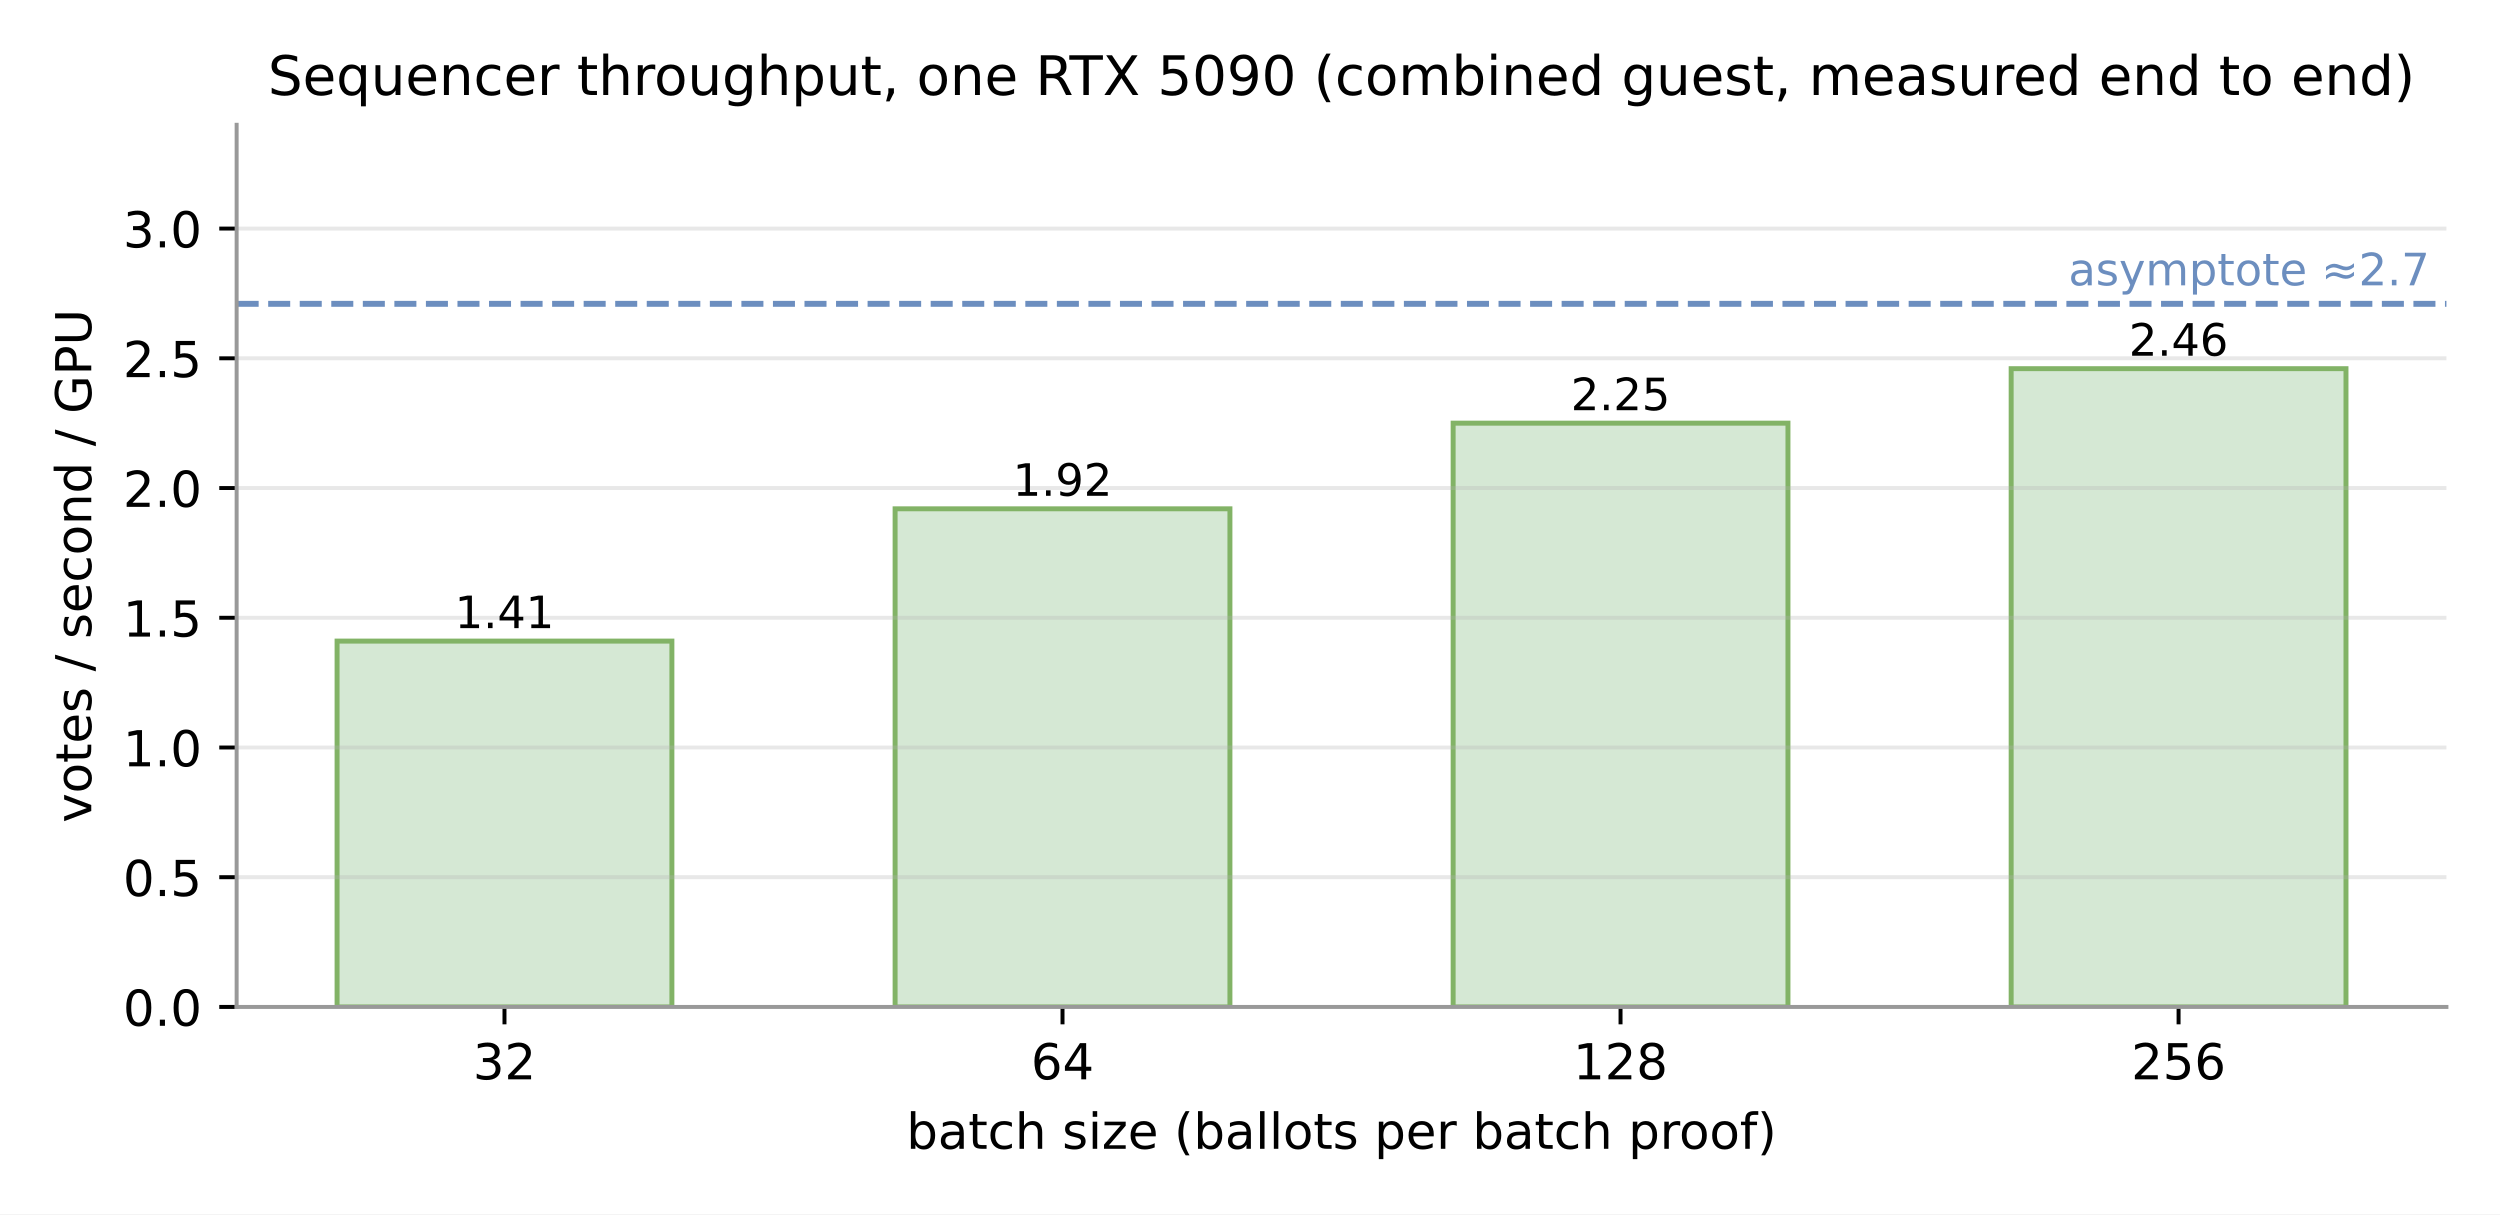
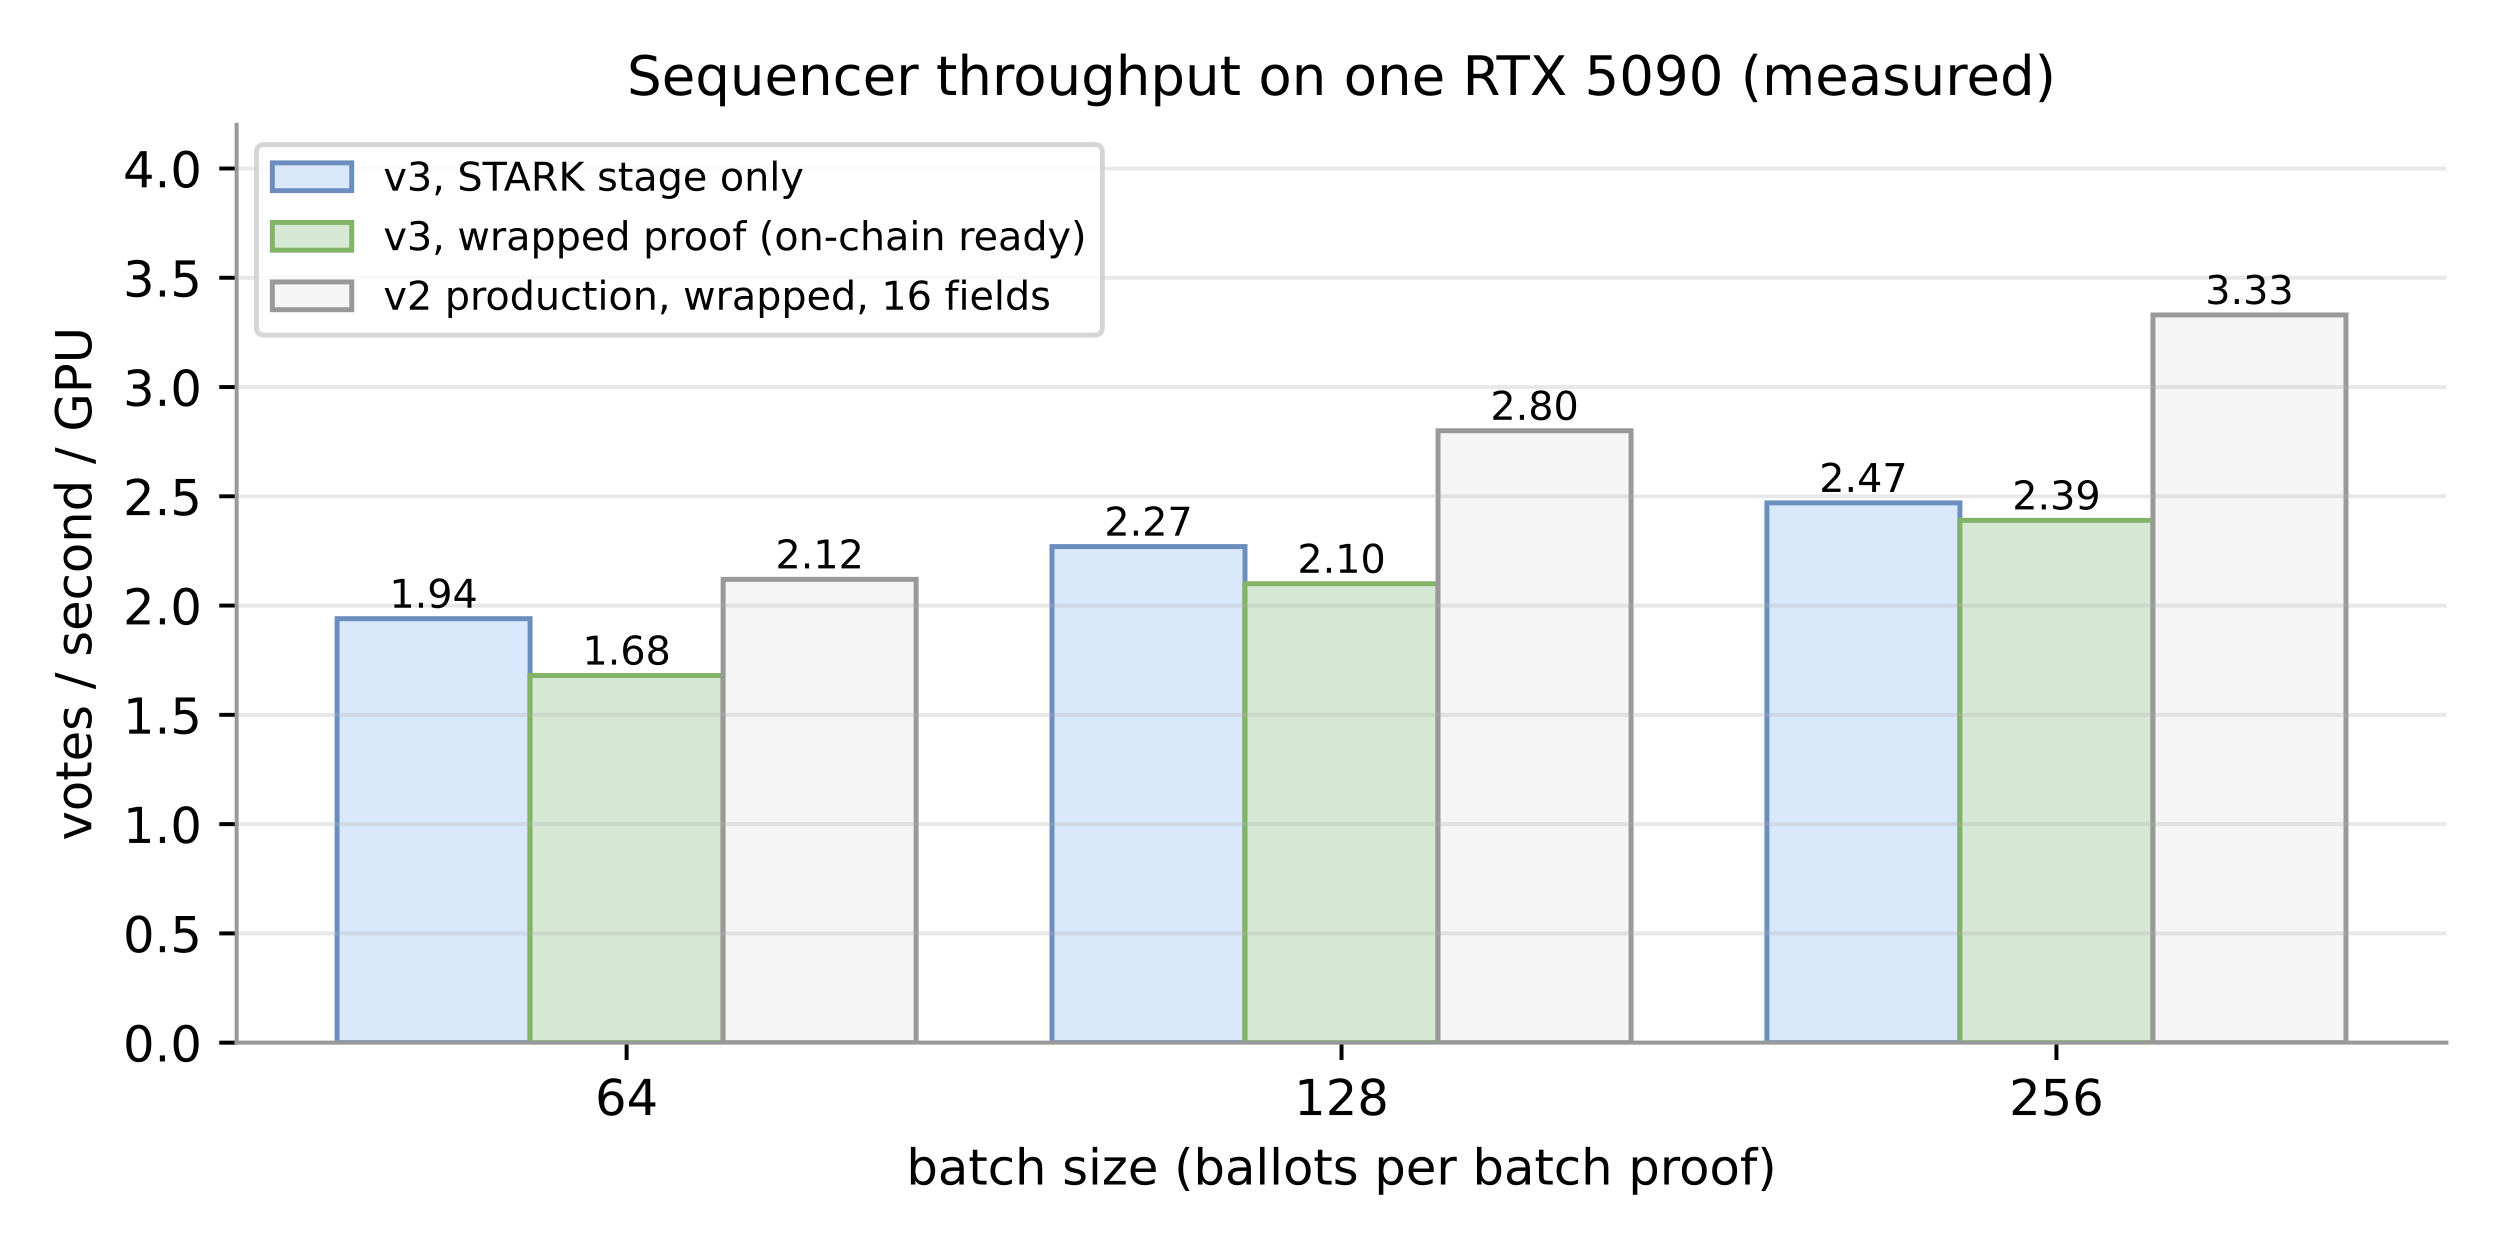
- <svg xmlns="http://www.w3.org/2000/svg" xmlns:xlink="http://www.w3.org/1999/xlink" width="504pt" height="244.8pt" viewBox="0 0 504 244.8" version="1.1">
+ <svg xmlns="http://www.w3.org/2000/svg" xmlns:xlink="http://www.w3.org/1999/xlink" width="504pt" height="252pt" viewBox="0 0 504 252" version="1.1">
  <defs>
    <style type="text/css">*{stroke-linejoin: round; stroke-linecap: butt}</style>
  </defs>
  <g id="figure_1">
    <g id="patch_1">
-       <path d="M 0 244.8  L 504 244.8  L 504 0  L 0 0  z " style="fill: #ffffff" />
+       <path d="M 0 252  L 504 252  L 504 0  L 0 0  z " style="fill: #ffffff" />
    </g>
    <g id="axes_1">
      <g id="patch_2">
-         <path d="M 47.704 202.999  L 493.2 202.999  L 493.2 25.158  L 47.704 25.158  z " style="fill: #ffffff" />
+         <path d="M 47.704 210.199  L 493.2 210.199  L 493.2 25.158  L 47.704 25.158  z " style="fill: #ffffff" />
      </g>
      <g id="patch_3">
-         <path d="M 67.954 202.999  L 135.453 202.999  L 135.453 129.248  L 67.954 129.248  z " clip-path="url(#p80e83d5422)" style="fill: #d5e8d4; stroke: #82b366; stroke-linejoin: miter" />
+         <path d="M 67.954 210.199  L 106.868 210.199  L 106.868 124.728  L 67.954 124.728  z " clip-path="url(#pb1ea02fc3a)" style="fill: #dae8fc; stroke: #6c8ebf; stroke-linejoin: miter" />
      </g>
      <g id="patch_4">
-         <path d="M 180.453 202.999  L 247.952 202.999  L 247.952 102.571  L 180.453 102.571  z " clip-path="url(#p80e83d5422)" style="fill: #d5e8d4; stroke: #82b366; stroke-linejoin: miter" />
+         <path d="M 212.081 210.199  L 250.995 210.199  L 250.995 110.189  L 212.081 110.189  z " clip-path="url(#pb1ea02fc3a)" style="fill: #dae8fc; stroke: #6c8ebf; stroke-linejoin: miter" />
      </g>
      <g id="patch_5">
-         <path d="M 292.952 202.999  L 360.451 202.999  L 360.451 85.31  L 292.952 85.31  z " clip-path="url(#p80e83d5422)" style="fill: #d5e8d4; stroke: #82b366; stroke-linejoin: miter" />
+         <path d="M 356.207 210.199  L 395.122 210.199  L 395.122 101.378  L 356.207 101.378  z " clip-path="url(#pb1ea02fc3a)" style="fill: #dae8fc; stroke: #6c8ebf; stroke-linejoin: miter" />
      </g>
      <g id="patch_6">
-         <path d="M 405.451 202.999  L 472.95 202.999  L 472.95 74.326  L 405.451 74.326  z " clip-path="url(#p80e83d5422)" style="fill: #d5e8d4; stroke: #82b366; stroke-linejoin: miter" />
+         <path d="M 106.868 210.199  L 145.782 210.199  L 145.782 136.183  L 106.868 136.183  z " clip-path="url(#pb1ea02fc3a)" style="fill: #d5e8d4; stroke: #82b366; stroke-linejoin: miter" />
+       </g>
+       <g id="patch_7">
+         <path d="M 250.995 210.199  L 289.909 210.199  L 289.909 117.679  L 250.995 117.679  z " clip-path="url(#pb1ea02fc3a)" style="fill: #d5e8d4; stroke: #82b366; stroke-linejoin: miter" />
+       </g>
+       <g id="patch_8">
+         <path d="M 395.122 210.199  L 434.036 210.199  L 434.036 104.902  L 395.122 104.902  z " clip-path="url(#pb1ea02fc3a)" style="fill: #d5e8d4; stroke: #82b366; stroke-linejoin: miter" />
+       </g>
+       <g id="patch_9">
+         <path d="M 145.782 210.199  L 184.696 210.199  L 184.696 116.798  L 145.782 116.798  z " clip-path="url(#pb1ea02fc3a)" style="fill: #f5f5f5; stroke: #999999; stroke-linejoin: miter" />
+       </g>
+       <g id="patch_10">
+         <path d="M 289.909 210.199  L 328.823 210.199  L 328.823 86.839  L 289.909 86.839  z " clip-path="url(#pb1ea02fc3a)" style="fill: #f5f5f5; stroke: #999999; stroke-linejoin: miter" />
+       </g>
+       <g id="patch_11">
+         <path d="M 434.036 210.199  L 472.95 210.199  L 472.95 63.488  L 434.036 63.488  z " clip-path="url(#pb1ea02fc3a)" style="fill: #f5f5f5; stroke: #999999; stroke-linejoin: miter" />
      </g>
      <g id="matplotlib.axis_1">
        <g id="xtick_1">
          <g id="line2d_1">
            <defs>
-               <path id="m802c03f399" d="M 0 0  L 0 3.5  " style="stroke: #000000; stroke-width: 0.8" />
+               <path id="m7f2e9f1f0c" d="M 0 0  L 0 3.5  " style="stroke: #000000; stroke-width: 0.8" />
            </defs>
            <g>
-               <use xlink:href="#m802c03f399" x="101.703" y="202.999" style="stroke: #000000; stroke-width: 0.8" />
+               <use xlink:href="#m7f2e9f1f0c" x="126.325" y="210.199" style="stroke: #000000; stroke-width: 0.8" />
            </g>
          </g>
          <g id="text_1">
-             <text style="font-size: 10px; font-family: 'DejaVu Sans', 'Bitstream Vera Sans', 'Computer Modern Sans Serif', 'Lucida Grande', 'Verdana', 'Geneva', 'Lucid', 'Arial', 'Helvetica', 'Avant Garde', sans-serif; text-anchor: middle" x="101.703" y="217.597" transform="rotate(-0 101.7034 217.5969)">32</text>
+             <text style="font-size: 10px; font-family: 'DejaVu Sans', 'Bitstream Vera Sans', 'Computer Modern Sans Serif', 'Lucida Grande', 'Verdana', 'Geneva', 'Lucid', 'Arial', 'Helvetica', 'Avant Garde', sans-serif; text-anchor: middle" x="126.325" y="224.797" transform="rotate(-0 126.3251 224.7969)">64</text>
          </g>
        </g>
        <g id="xtick_2">
          <g id="line2d_2">
            <g>
-               <use xlink:href="#m802c03f399" x="214.202" y="202.999" style="stroke: #000000; stroke-width: 0.8" />
+               <use xlink:href="#m7f2e9f1f0c" x="270.452" y="210.199" style="stroke: #000000; stroke-width: 0.8" />
            </g>
          </g>
          <g id="text_2">
-             <text style="font-size: 10px; font-family: 'DejaVu Sans', 'Bitstream Vera Sans', 'Computer Modern Sans Serif', 'Lucida Grande', 'Verdana', 'Geneva', 'Lucid', 'Arial', 'Helvetica', 'Avant Garde', sans-serif; text-anchor: middle" x="214.202" y="217.597" transform="rotate(-0 214.2024 217.5969)">64</text>
+             <text style="font-size: 10px; font-family: 'DejaVu Sans', 'Bitstream Vera Sans', 'Computer Modern Sans Serif', 'Lucida Grande', 'Verdana', 'Geneva', 'Lucid', 'Arial', 'Helvetica', 'Avant Garde', sans-serif; text-anchor: middle" x="270.452" y="224.797" transform="rotate(-0 270.452 224.7969)">128</text>
          </g>
        </g>
        <g id="xtick_3">
          <g id="line2d_3">
            <g>
-               <use xlink:href="#m802c03f399" x="326.701" y="202.999" style="stroke: #000000; stroke-width: 0.8" />
+               <use xlink:href="#m7f2e9f1f0c" x="414.579" y="210.199" style="stroke: #000000; stroke-width: 0.8" />
            </g>
          </g>
          <g id="text_3">
-             <text style="font-size: 10px; font-family: 'DejaVu Sans', 'Bitstream Vera Sans', 'Computer Modern Sans Serif', 'Lucida Grande', 'Verdana', 'Geneva', 'Lucid', 'Arial', 'Helvetica', 'Avant Garde', sans-serif; text-anchor: middle" x="326.701" y="217.597" transform="rotate(-0 326.7015 217.5969)">128</text>
-           </g>
-         </g>
-         <g id="xtick_4">
-           <g id="line2d_4">
-             <g>
-               <use xlink:href="#m802c03f399" x="439.2" y="202.999" style="stroke: #000000; stroke-width: 0.8" />
-             </g>
-           </g>
-           <g id="text_4">
-             <text style="font-size: 10px; font-family: 'DejaVu Sans', 'Bitstream Vera Sans', 'Computer Modern Sans Serif', 'Lucida Grande', 'Verdana', 'Geneva', 'Lucid', 'Arial', 'Helvetica', 'Avant Garde', sans-serif; text-anchor: middle" x="439.2" y="217.597" transform="rotate(-0 439.2005 217.5969)">256</text>
-           </g>
-         </g>
-         <g id="text_5">
-           <text style="font-size: 10px; font-family: 'DejaVu Sans', 'Bitstream Vera Sans', 'Computer Modern Sans Serif', 'Lucida Grande', 'Verdana', 'Geneva', 'Lucid', 'Arial', 'Helvetica', 'Avant Garde', sans-serif; text-anchor: middle" x="270.452" y="231.598" transform="rotate(-0 270.452 231.5977)">batch size (ballots per batch proof)</text>
+             <text style="font-size: 10px; font-family: 'DejaVu Sans', 'Bitstream Vera Sans', 'Computer Modern Sans Serif', 'Lucida Grande', 'Verdana', 'Geneva', 'Lucid', 'Arial', 'Helvetica', 'Avant Garde', sans-serif; text-anchor: middle" x="414.579" y="224.797" transform="rotate(-0 414.5788 224.7969)">256</text>
+           </g>
+         </g>
+         <g id="text_4">
+           <text style="font-size: 10px; font-family: 'DejaVu Sans', 'Bitstream Vera Sans', 'Computer Modern Sans Serif', 'Lucida Grande', 'Verdana', 'Geneva', 'Lucid', 'Arial', 'Helvetica', 'Avant Garde', sans-serif; text-anchor: middle" x="270.452" y="238.798" transform="rotate(-0 270.452 238.7977)">batch size (ballots per batch proof)</text>
        </g>
      </g>
      <g id="matplotlib.axis_2">
        <g id="ytick_1">
+           <g id="line2d_4">
+             <path d="M 47.704 210.199  L 493.2 210.199  " clip-path="url(#pb1ea02fc3a)" style="fill: none; stroke: #b0b0b0; stroke-opacity: 0.3; stroke-width: 0.8; stroke-linecap: square" />
+           </g>
          <g id="line2d_5">
-             <path d="M 47.704 202.999  L 493.2 202.999  " clip-path="url(#p80e83d5422)" style="fill: none; stroke: #b0b0b0; stroke-opacity: 0.3; stroke-width: 0.8; stroke-linecap: square" />
-           </g>
+             <defs>
+               <path id="m3d9f6621e3" d="M 0 0  L -3.5 0  " style="stroke: #000000; stroke-width: 0.8" />
+             </defs>
+             <g>
+               <use xlink:href="#m3d9f6621e3" x="47.704" y="210.199" style="stroke: #000000; stroke-width: 0.8" />
+             </g>
+           </g>
+           <g id="text_5">
+             <text style="font-size: 10px; font-family: 'DejaVu Sans', 'Bitstream Vera Sans', 'Computer Modern Sans Serif', 'Lucida Grande', 'Verdana', 'Geneva', 'Lucid', 'Arial', 'Helvetica', 'Avant Garde', sans-serif; text-anchor: end" x="40.704" y="213.998" transform="rotate(-0 40.70391 213.998)">0.0</text>
+           </g>
+         </g>
+         <g id="ytick_2">
          <g id="line2d_6">
-             <defs>
-               <path id="mc0b892be3b" d="M 0 0  L -3.5 0  " style="stroke: #000000; stroke-width: 0.8" />
-             </defs>
-             <g>
-               <use xlink:href="#mc0b892be3b" x="47.704" y="202.999" style="stroke: #000000; stroke-width: 0.8" />
+             <path d="M 47.704 188.171  L 493.2 188.171  " clip-path="url(#pb1ea02fc3a)" style="fill: none; stroke: #b0b0b0; stroke-opacity: 0.3; stroke-width: 0.8; stroke-linecap: square" />
+           </g>
+           <g id="line2d_7">
+             <g>
+               <use xlink:href="#m3d9f6621e3" x="47.704" y="188.171" style="stroke: #000000; stroke-width: 0.8" />
            </g>
          </g>
          <g id="text_6">
-             <text style="font-size: 10px; font-family: 'DejaVu Sans', 'Bitstream Vera Sans', 'Computer Modern Sans Serif', 'Lucida Grande', 'Verdana', 'Geneva', 'Lucid', 'Arial', 'Helvetica', 'Avant Garde', sans-serif; text-anchor: end" x="40.704" y="206.798" transform="rotate(-0 40.70391 206.798)">0.0</text>
-           </g>
-         </g>
-         <g id="ytick_2">
-           <g id="line2d_7">
-             <path d="M 47.704 176.846  L 493.2 176.846  " clip-path="url(#p80e83d5422)" style="fill: none; stroke: #b0b0b0; stroke-opacity: 0.3; stroke-width: 0.8; stroke-linecap: square" />
-           </g>
+             <text style="font-size: 10px; font-family: 'DejaVu Sans', 'Bitstream Vera Sans', 'Computer Modern Sans Serif', 'Lucida Grande', 'Verdana', 'Geneva', 'Lucid', 'Arial', 'Helvetica', 'Avant Garde', sans-serif; text-anchor: end" x="40.704" y="191.969" transform="rotate(-0 40.70391 191.9694)">0.5</text>
+           </g>
+         </g>
+         <g id="ytick_3">
          <g id="line2d_8">
-             <g>
-               <use xlink:href="#mc0b892be3b" x="47.704" y="176.846" style="stroke: #000000; stroke-width: 0.8" />
+             <path d="M 47.704 166.142  L 493.2 166.142  " clip-path="url(#pb1ea02fc3a)" style="fill: none; stroke: #b0b0b0; stroke-opacity: 0.3; stroke-width: 0.8; stroke-linecap: square" />
+           </g>
+           <g id="line2d_9">
+             <g>
+               <use xlink:href="#m3d9f6621e3" x="47.704" y="166.142" style="stroke: #000000; stroke-width: 0.8" />
            </g>
          </g>
          <g id="text_7">
-             <text style="font-size: 10px; font-family: 'DejaVu Sans', 'Bitstream Vera Sans', 'Computer Modern Sans Serif', 'Lucida Grande', 'Verdana', 'Geneva', 'Lucid', 'Arial', 'Helvetica', 'Avant Garde', sans-serif; text-anchor: end" x="40.704" y="180.645" transform="rotate(-0 40.70391 180.645)">0.5</text>
-           </g>
-         </g>
-         <g id="ytick_3">
-           <g id="line2d_9">
-             <path d="M 47.704 150.693  L 493.2 150.693  " clip-path="url(#p80e83d5422)" style="fill: none; stroke: #b0b0b0; stroke-opacity: 0.3; stroke-width: 0.8; stroke-linecap: square" />
-           </g>
+             <text style="font-size: 10px; font-family: 'DejaVu Sans', 'Bitstream Vera Sans', 'Computer Modern Sans Serif', 'Lucida Grande', 'Verdana', 'Geneva', 'Lucid', 'Arial', 'Helvetica', 'Avant Garde', sans-serif; text-anchor: end" x="40.704" y="169.941" transform="rotate(-0 40.70391 169.9407)">1.0</text>
+           </g>
+         </g>
+         <g id="ytick_4">
          <g id="line2d_10">
-             <g>
-               <use xlink:href="#mc0b892be3b" x="47.704" y="150.693" style="stroke: #000000; stroke-width: 0.8" />
+             <path d="M 47.704 144.113  L 493.2 144.113  " clip-path="url(#pb1ea02fc3a)" style="fill: none; stroke: #b0b0b0; stroke-opacity: 0.3; stroke-width: 0.8; stroke-linecap: square" />
+           </g>
+           <g id="line2d_11">
+             <g>
+               <use xlink:href="#m3d9f6621e3" x="47.704" y="144.113" style="stroke: #000000; stroke-width: 0.8" />
            </g>
          </g>
          <g id="text_8">
-             <text style="font-size: 10px; font-family: 'DejaVu Sans', 'Bitstream Vera Sans', 'Computer Modern Sans Serif', 'Lucida Grande', 'Verdana', 'Geneva', 'Lucid', 'Arial', 'Helvetica', 'Avant Garde', sans-serif; text-anchor: end" x="40.704" y="154.492" transform="rotate(-0 40.70391 154.4919)">1.0</text>
-           </g>
-         </g>
-         <g id="ytick_4">
-           <g id="line2d_11">
-             <path d="M 47.704 124.54  L 493.2 124.54  " clip-path="url(#p80e83d5422)" style="fill: none; stroke: #b0b0b0; stroke-opacity: 0.3; stroke-width: 0.8; stroke-linecap: square" />
-           </g>
+             <text style="font-size: 10px; font-family: 'DejaVu Sans', 'Bitstream Vera Sans', 'Computer Modern Sans Serif', 'Lucida Grande', 'Verdana', 'Geneva', 'Lucid', 'Arial', 'Helvetica', 'Avant Garde', sans-serif; text-anchor: end" x="40.704" y="147.912" transform="rotate(-0 40.70391 147.912)">1.5</text>
+           </g>
+         </g>
+         <g id="ytick_5">
          <g id="line2d_12">
-             <g>
-               <use xlink:href="#mc0b892be3b" x="47.704" y="124.54" style="stroke: #000000; stroke-width: 0.8" />
+             <path d="M 47.704 122.084  L 493.2 122.084  " clip-path="url(#pb1ea02fc3a)" style="fill: none; stroke: #b0b0b0; stroke-opacity: 0.3; stroke-width: 0.8; stroke-linecap: square" />
+           </g>
+           <g id="line2d_13">
+             <g>
+               <use xlink:href="#m3d9f6621e3" x="47.704" y="122.084" style="stroke: #000000; stroke-width: 0.8" />
            </g>
          </g>
          <g id="text_9">
-             <text style="font-size: 10px; font-family: 'DejaVu Sans', 'Bitstream Vera Sans', 'Computer Modern Sans Serif', 'Lucida Grande', 'Verdana', 'Geneva', 'Lucid', 'Arial', 'Helvetica', 'Avant Garde', sans-serif; text-anchor: end" x="40.704" y="128.339" transform="rotate(-0 40.70391 128.3388)">1.5</text>
-           </g>
-         </g>
-         <g id="ytick_5">
-           <g id="line2d_13">
-             <path d="M 47.704 98.387  L 493.2 98.387  " clip-path="url(#p80e83d5422)" style="fill: none; stroke: #b0b0b0; stroke-opacity: 0.3; stroke-width: 0.8; stroke-linecap: square" />
-           </g>
+             <text style="font-size: 10px; font-family: 'DejaVu Sans', 'Bitstream Vera Sans', 'Computer Modern Sans Serif', 'Lucida Grande', 'Verdana', 'Geneva', 'Lucid', 'Arial', 'Helvetica', 'Avant Garde', sans-serif; text-anchor: end" x="40.704" y="125.883" transform="rotate(-0 40.70391 125.8833)">2.0</text>
+           </g>
+         </g>
+         <g id="ytick_6">
          <g id="line2d_14">
-             <g>
-               <use xlink:href="#mc0b892be3b" x="47.704" y="98.387" style="stroke: #000000; stroke-width: 0.8" />
+             <path d="M 47.704 100.056  L 493.2 100.056  " clip-path="url(#pb1ea02fc3a)" style="fill: none; stroke: #b0b0b0; stroke-opacity: 0.3; stroke-width: 0.8; stroke-linecap: square" />
+           </g>
+           <g id="line2d_15">
+             <g>
+               <use xlink:href="#m3d9f6621e3" x="47.704" y="100.056" style="stroke: #000000; stroke-width: 0.8" />
            </g>
          </g>
          <g id="text_10">
-             <text style="font-size: 10px; font-family: 'DejaVu Sans', 'Bitstream Vera Sans', 'Computer Modern Sans Serif', 'Lucida Grande', 'Verdana', 'Geneva', 'Lucid', 'Arial', 'Helvetica', 'Avant Garde', sans-serif; text-anchor: end" x="40.704" y="102.186" transform="rotate(-0 40.70391 102.1857)">2.0</text>
-           </g>
-         </g>
-         <g id="ytick_6">
-           <g id="line2d_15">
-             <path d="M 47.704 72.234  L 493.2 72.234  " clip-path="url(#p80e83d5422)" style="fill: none; stroke: #b0b0b0; stroke-opacity: 0.3; stroke-width: 0.8; stroke-linecap: square" />
-           </g>
+             <text style="font-size: 10px; font-family: 'DejaVu Sans', 'Bitstream Vera Sans', 'Computer Modern Sans Serif', 'Lucida Grande', 'Verdana', 'Geneva', 'Lucid', 'Arial', 'Helvetica', 'Avant Garde', sans-serif; text-anchor: end" x="40.704" y="103.855" transform="rotate(-0 40.70391 103.8546)">2.5</text>
+           </g>
+         </g>
+         <g id="ytick_7">
          <g id="line2d_16">
-             <g>
-               <use xlink:href="#mc0b892be3b" x="47.704" y="72.234" style="stroke: #000000; stroke-width: 0.8" />
+             <path d="M 47.704 78.027  L 493.2 78.027  " clip-path="url(#pb1ea02fc3a)" style="fill: none; stroke: #b0b0b0; stroke-opacity: 0.3; stroke-width: 0.8; stroke-linecap: square" />
+           </g>
+           <g id="line2d_17">
+             <g>
+               <use xlink:href="#m3d9f6621e3" x="47.704" y="78.027" style="stroke: #000000; stroke-width: 0.8" />
            </g>
          </g>
          <g id="text_11">
-             <text style="font-size: 10px; font-family: 'DejaVu Sans', 'Bitstream Vera Sans', 'Computer Modern Sans Serif', 'Lucida Grande', 'Verdana', 'Geneva', 'Lucid', 'Arial', 'Helvetica', 'Avant Garde', sans-serif; text-anchor: end" x="40.704" y="76.033" transform="rotate(-0 40.70391 76.03265)">2.5</text>
-           </g>
-         </g>
-         <g id="ytick_7">
-           <g id="line2d_17">
-             <path d="M 47.704 46.081  L 493.2 46.081  " clip-path="url(#p80e83d5422)" style="fill: none; stroke: #b0b0b0; stroke-opacity: 0.3; stroke-width: 0.8; stroke-linecap: square" />
-           </g>
+             <text style="font-size: 10px; font-family: 'DejaVu Sans', 'Bitstream Vera Sans', 'Computer Modern Sans Serif', 'Lucida Grande', 'Verdana', 'Geneva', 'Lucid', 'Arial', 'Helvetica', 'Avant Garde', sans-serif; text-anchor: end" x="40.704" y="81.826" transform="rotate(-0 40.70391 81.82595)">3.0</text>
+           </g>
+         </g>
+         <g id="ytick_8">
          <g id="line2d_18">
-             <g>
-               <use xlink:href="#mc0b892be3b" x="47.704" y="46.081" style="stroke: #000000; stroke-width: 0.8" />
+             <path d="M 47.704 55.998  L 493.2 55.998  " clip-path="url(#pb1ea02fc3a)" style="fill: none; stroke: #b0b0b0; stroke-opacity: 0.3; stroke-width: 0.8; stroke-linecap: square" />
+           </g>
+           <g id="line2d_19">
+             <g>
+               <use xlink:href="#m3d9f6621e3" x="47.704" y="55.998" style="stroke: #000000; stroke-width: 0.8" />
            </g>
          </g>
          <g id="text_12">
-             <text style="font-size: 10px; font-family: 'DejaVu Sans', 'Bitstream Vera Sans', 'Computer Modern Sans Serif', 'Lucida Grande', 'Verdana', 'Geneva', 'Lucid', 'Arial', 'Helvetica', 'Avant Garde', sans-serif; text-anchor: end" x="40.704" y="49.88" transform="rotate(-0 40.70391 49.87957)">3.0</text>
-           </g>
-         </g>
-         <g id="text_13">
-           <text style="font-size: 10px; font-family: 'DejaVu Sans', 'Bitstream Vera Sans', 'Computer Modern Sans Serif', 'Lucida Grande', 'Verdana', 'Geneva', 'Lucid', 'Arial', 'Helvetica', 'Avant Garde', sans-serif; text-anchor: middle" x="18.398" y="114.079" transform="rotate(-90 18.39844 114.0787)">votes / second / GPU</text>
-         </g>
-       </g>
-       <g id="line2d_19">
-         <path d="M 47.704 61.25  L 493.2 61.25  " clip-path="url(#p80e83d5422)" style="fill: none; stroke-dasharray: 4.44,1.92; stroke-dashoffset: 0; stroke: #6c8ebf; stroke-width: 1.2" />
-       </g>
-       <g id="patch_7">
-         <path d="M 47.704 202.999  L 47.704 25.158  " style="fill: none; stroke: #999999; stroke-width: 0.8; stroke-linejoin: miter; stroke-linecap: square" />
-       </g>
-       <g id="patch_8">
-         <path d="M 47.704 202.999  L 493.2 202.999  " style="fill: none; stroke: #999999; stroke-width: 0.8; stroke-linejoin: miter; stroke-linecap: square" />
-       </g>
-       <g id="text_14">
-         <text style="font-size: 9px; font-family: 'DejaVu Sans', 'Bitstream Vera Sans', 'Computer Modern Sans Serif', 'Lucida Grande', 'Verdana', 'Geneva', 'Lucid', 'Arial', 'Helvetica', 'Avant Garde', sans-serif; text-anchor: end; fill: #6c8ebf" x="489.825" y="57.518" transform="rotate(-0 489.825 57.51824)">asymptote ≈2.7</text>
+             <text style="font-size: 10px; font-family: 'DejaVu Sans', 'Bitstream Vera Sans', 'Computer Modern Sans Serif', 'Lucida Grande', 'Verdana', 'Geneva', 'Lucid', 'Arial', 'Helvetica', 'Avant Garde', sans-serif; text-anchor: end" x="40.704" y="59.797" transform="rotate(-0 40.70391 59.79727)">3.5</text>
+           </g>
+         </g>
+         <g id="ytick_9">
+           <g id="line2d_20">
+             <path d="M 47.704 33.97  L 493.2 33.97  " clip-path="url(#pb1ea02fc3a)" style="fill: none; stroke: #b0b0b0; stroke-opacity: 0.3; stroke-width: 0.8; stroke-linecap: square" />
+           </g>
+           <g id="line2d_21">
+             <g>
+               <use xlink:href="#m3d9f6621e3" x="47.704" y="33.97" style="stroke: #000000; stroke-width: 0.8" />
+             </g>
+           </g>
+           <g id="text_13">
+             <text style="font-size: 10px; font-family: 'DejaVu Sans', 'Bitstream Vera Sans', 'Computer Modern Sans Serif', 'Lucida Grande', 'Verdana', 'Geneva', 'Lucid', 'Arial', 'Helvetica', 'Avant Garde', sans-serif; text-anchor: end" x="40.704" y="37.769" transform="rotate(-0 40.70391 37.76858)">4.0</text>
+           </g>
+         </g>
+         <g id="text_14">
+           <text style="font-size: 10px; font-family: 'DejaVu Sans', 'Bitstream Vera Sans', 'Computer Modern Sans Serif', 'Lucida Grande', 'Verdana', 'Geneva', 'Lucid', 'Arial', 'Helvetica', 'Avant Garde', sans-serif; text-anchor: middle" x="18.398" y="117.679" transform="rotate(-90 18.39844 117.6787)">votes / second / GPU</text>
+         </g>
+       </g>
+       <g id="patch_12">
+         <path d="M 47.704 210.199  L 47.704 25.158  " style="fill: none; stroke: #999999; stroke-width: 0.8; stroke-linejoin: miter; stroke-linecap: square" />
+       </g>
+       <g id="patch_13">
+         <path d="M 47.704 210.199  L 493.2 210.199  " style="fill: none; stroke: #999999; stroke-width: 0.8; stroke-linejoin: miter; stroke-linecap: square" />
      </g>
      <g id="text_15">
-         <text style="font-size: 9px; font-family: 'DejaVu Sans', 'Bitstream Vera Sans', 'Computer Modern Sans Serif', 'Lucida Grande', 'Verdana', 'Geneva', 'Lucid', 'Arial', 'Helvetica', 'Avant Garde', sans-serif; text-anchor: middle" x="101.703" y="126.632" transform="rotate(-0 101.7034 126.6322)">1.41</text>
+         <text style="font-size: 8px; font-family: 'DejaVu Sans', 'Bitstream Vera Sans', 'Computer Modern Sans Serif', 'Lucida Grande', 'Verdana', 'Geneva', 'Lucid', 'Arial', 'Helvetica', 'Avant Garde', sans-serif; text-anchor: middle" x="87.411" y="122.525" transform="rotate(-0 87.41085 122.5251)">1.94</text>
      </g>
      <g id="text_16">
-         <text style="font-size: 9px; font-family: 'DejaVu Sans', 'Bitstream Vera Sans', 'Computer Modern Sans Serif', 'Lucida Grande', 'Verdana', 'Geneva', 'Lucid', 'Arial', 'Helvetica', 'Avant Garde', sans-serif; text-anchor: middle" x="214.202" y="99.956" transform="rotate(-0 214.2024 99.95609)">1.92</text>
+         <text style="font-size: 8px; font-family: 'DejaVu Sans', 'Bitstream Vera Sans', 'Computer Modern Sans Serif', 'Lucida Grande', 'Verdana', 'Geneva', 'Lucid', 'Arial', 'Helvetica', 'Avant Garde', sans-serif; text-anchor: middle" x="231.538" y="107.986" transform="rotate(-0 231.5377 107.9861)">2.27</text>
      </g>
      <g id="text_17">
-         <text style="font-size: 9px; font-family: 'DejaVu Sans', 'Bitstream Vera Sans', 'Computer Modern Sans Serif', 'Lucida Grande', 'Verdana', 'Geneva', 'Lucid', 'Arial', 'Helvetica', 'Avant Garde', sans-serif; text-anchor: middle" x="326.701" y="82.695" transform="rotate(-0 326.7015 82.69505)">2.25</text>
+         <text style="font-size: 8px; font-family: 'DejaVu Sans', 'Bitstream Vera Sans', 'Computer Modern Sans Serif', 'Lucida Grande', 'Verdana', 'Geneva', 'Lucid', 'Arial', 'Helvetica', 'Avant Garde', sans-serif; text-anchor: middle" x="375.665" y="99.175" transform="rotate(-0 375.6646 99.17466)">2.47</text>
      </g>
      <g id="text_18">
-         <text style="font-size: 9px; font-family: 'DejaVu Sans', 'Bitstream Vera Sans', 'Computer Modern Sans Serif', 'Lucida Grande', 'Verdana', 'Geneva', 'Lucid', 'Arial', 'Helvetica', 'Avant Garde', sans-serif; text-anchor: middle" x="439.2" y="71.711" transform="rotate(-0 439.2005 71.71076)">2.46</text>
+         <text style="font-size: 8px; font-family: 'DejaVu Sans', 'Bitstream Vera Sans', 'Computer Modern Sans Serif', 'Lucida Grande', 'Verdana', 'Geneva', 'Lucid', 'Arial', 'Helvetica', 'Avant Garde', sans-serif; text-anchor: middle" x="126.325" y="133.98" transform="rotate(-0 126.3251 133.98)">1.68</text>
      </g>
      <g id="text_19">
-         <text style="font-size: 11px; font-family: 'DejaVu Sans', 'Bitstream Vera Sans', 'Computer Modern Sans Serif', 'Lucida Grande', 'Verdana', 'Geneva', 'Lucid', 'Arial', 'Helvetica', 'Avant Garde', sans-serif; text-anchor: middle" x="270.452" y="19.158" transform="rotate(-0 270.452 19.15828)">Sequencer throughput, one RTX 5090 (combined guest, measured end to end)</text>
+         <text style="font-size: 8px; font-family: 'DejaVu Sans', 'Bitstream Vera Sans', 'Computer Modern Sans Serif', 'Lucida Grande', 'Verdana', 'Geneva', 'Lucid', 'Arial', 'Helvetica', 'Avant Garde', sans-serif; text-anchor: middle" x="270.452" y="115.476" transform="rotate(-0 270.452 115.4759)">2.10</text>
+       </g>
+       <g id="text_20">
+         <text style="font-size: 8px; font-family: 'DejaVu Sans', 'Bitstream Vera Sans', 'Computer Modern Sans Serif', 'Lucida Grande', 'Verdana', 'Geneva', 'Lucid', 'Arial', 'Helvetica', 'Avant Garde', sans-serif; text-anchor: middle" x="414.579" y="102.699" transform="rotate(-0 414.5788 102.6992)">2.39</text>
+       </g>
+       <g id="text_21">
+         <text style="font-size: 8px; font-family: 'DejaVu Sans', 'Bitstream Vera Sans', 'Computer Modern Sans Serif', 'Lucida Grande', 'Verdana', 'Geneva', 'Lucid', 'Arial', 'Helvetica', 'Avant Garde', sans-serif; text-anchor: middle" x="165.239" y="114.595" transform="rotate(-0 165.2394 114.5947)">2.12</text>
+       </g>
+       <g id="text_22">
+         <text style="font-size: 8px; font-family: 'DejaVu Sans', 'Bitstream Vera Sans', 'Computer Modern Sans Serif', 'Lucida Grande', 'Verdana', 'Geneva', 'Lucid', 'Arial', 'Helvetica', 'Avant Garde', sans-serif; text-anchor: middle" x="309.366" y="84.636" transform="rotate(-0 309.3662 84.63572)">2.80</text>
+       </g>
+       <g id="text_23">
+         <text style="font-size: 8px; font-family: 'DejaVu Sans', 'Bitstream Vera Sans', 'Computer Modern Sans Serif', 'Lucida Grande', 'Verdana', 'Geneva', 'Lucid', 'Arial', 'Helvetica', 'Avant Garde', sans-serif; text-anchor: middle" x="453.493" y="61.285" transform="rotate(-0 453.4931 61.28532)">3.33</text>
+       </g>
+       <g id="text_24">
+         <text style="font-size: 11px; font-family: 'DejaVu Sans', 'Bitstream Vera Sans', 'Computer Modern Sans Serif', 'Lucida Grande', 'Verdana', 'Geneva', 'Lucid', 'Arial', 'Helvetica', 'Avant Garde', sans-serif; text-anchor: middle" x="270.452" y="19.158" transform="rotate(-0 270.452 19.15828)">Sequencer throughput on one RTX 5090 (measured)</text>
+       </g>
+       <g id="legend_1">
+         <g id="patch_14">
+           <path d="M 53.304 67.56  L 220.64 67.56  Q 222.24 67.56 222.24 65.96  L 222.24 30.758  Q 222.24 29.158 220.64 29.158  L 53.304 29.158  Q 51.704 29.158 51.704 30.758  L 51.704 65.96  Q 51.704 67.56 53.304 67.56  z " style="fill: #ffffff; opacity: 0.8; stroke: #cccccc; stroke-linejoin: miter" />
+         </g>
+         <g id="patch_15">
+           <path d="M 54.904 38.437  L 70.904 38.437  L 70.904 32.837  L 54.904 32.837  z " style="fill: #dae8fc; stroke: #6c8ebf; stroke-linejoin: miter" />
+         </g>
+         <g id="text_25">
+           <text style="font-size: 8px; font-family: 'DejaVu Sans', 'Bitstream Vera Sans', 'Computer Modern Sans Serif', 'Lucida Grande', 'Verdana', 'Geneva', 'Lucid', 'Arial', 'Helvetica', 'Avant Garde', sans-serif; text-anchor: start" x="77.304" y="38.437" transform="rotate(-0 77.30391 38.43703)">v3, STARK stage only</text>
+         </g>
+         <g id="patch_16">
+           <path d="M 54.904 50.438  L 70.904 50.438  L 70.904 44.838  L 54.904 44.838  z " style="fill: #d5e8d4; stroke: #82b366; stroke-linejoin: miter" />
+         </g>
+         <g id="text_26">
+           <text style="font-size: 8px; font-family: 'DejaVu Sans', 'Bitstream Vera Sans', 'Computer Modern Sans Serif', 'Lucida Grande', 'Verdana', 'Geneva', 'Lucid', 'Arial', 'Helvetica', 'Avant Garde', sans-serif; text-anchor: start" x="77.304" y="50.438" transform="rotate(-0 77.30391 50.43766)">v3, wrapped proof (on-chain ready)</text>
+         </g>
+         <g id="patch_17">
+           <path d="M 54.904 62.438  L 70.904 62.438  L 70.904 56.838  L 54.904 56.838  z " style="fill: #f5f5f5; stroke: #999999; stroke-linejoin: miter" />
+         </g>
+         <g id="text_27">
+           <text style="font-size: 8px; font-family: 'DejaVu Sans', 'Bitstream Vera Sans', 'Computer Modern Sans Serif', 'Lucida Grande', 'Verdana', 'Geneva', 'Lucid', 'Arial', 'Helvetica', 'Avant Garde', sans-serif; text-anchor: start" x="77.304" y="62.438" transform="rotate(-0 77.30391 62.43828)">v2 production, wrapped, 16 fields</text>
+         </g>
      </g>
    </g>
  </g>
  <defs>
-     <clipPath id="p80e83d5422">
-       <rect x="47.704" y="25.158" width="445.496" height="177.841" />
+     <clipPath id="pb1ea02fc3a">
+       <rect x="47.704" y="25.158" width="445.496" height="185.041" />
    </clipPath>
  </defs>
</svg>
